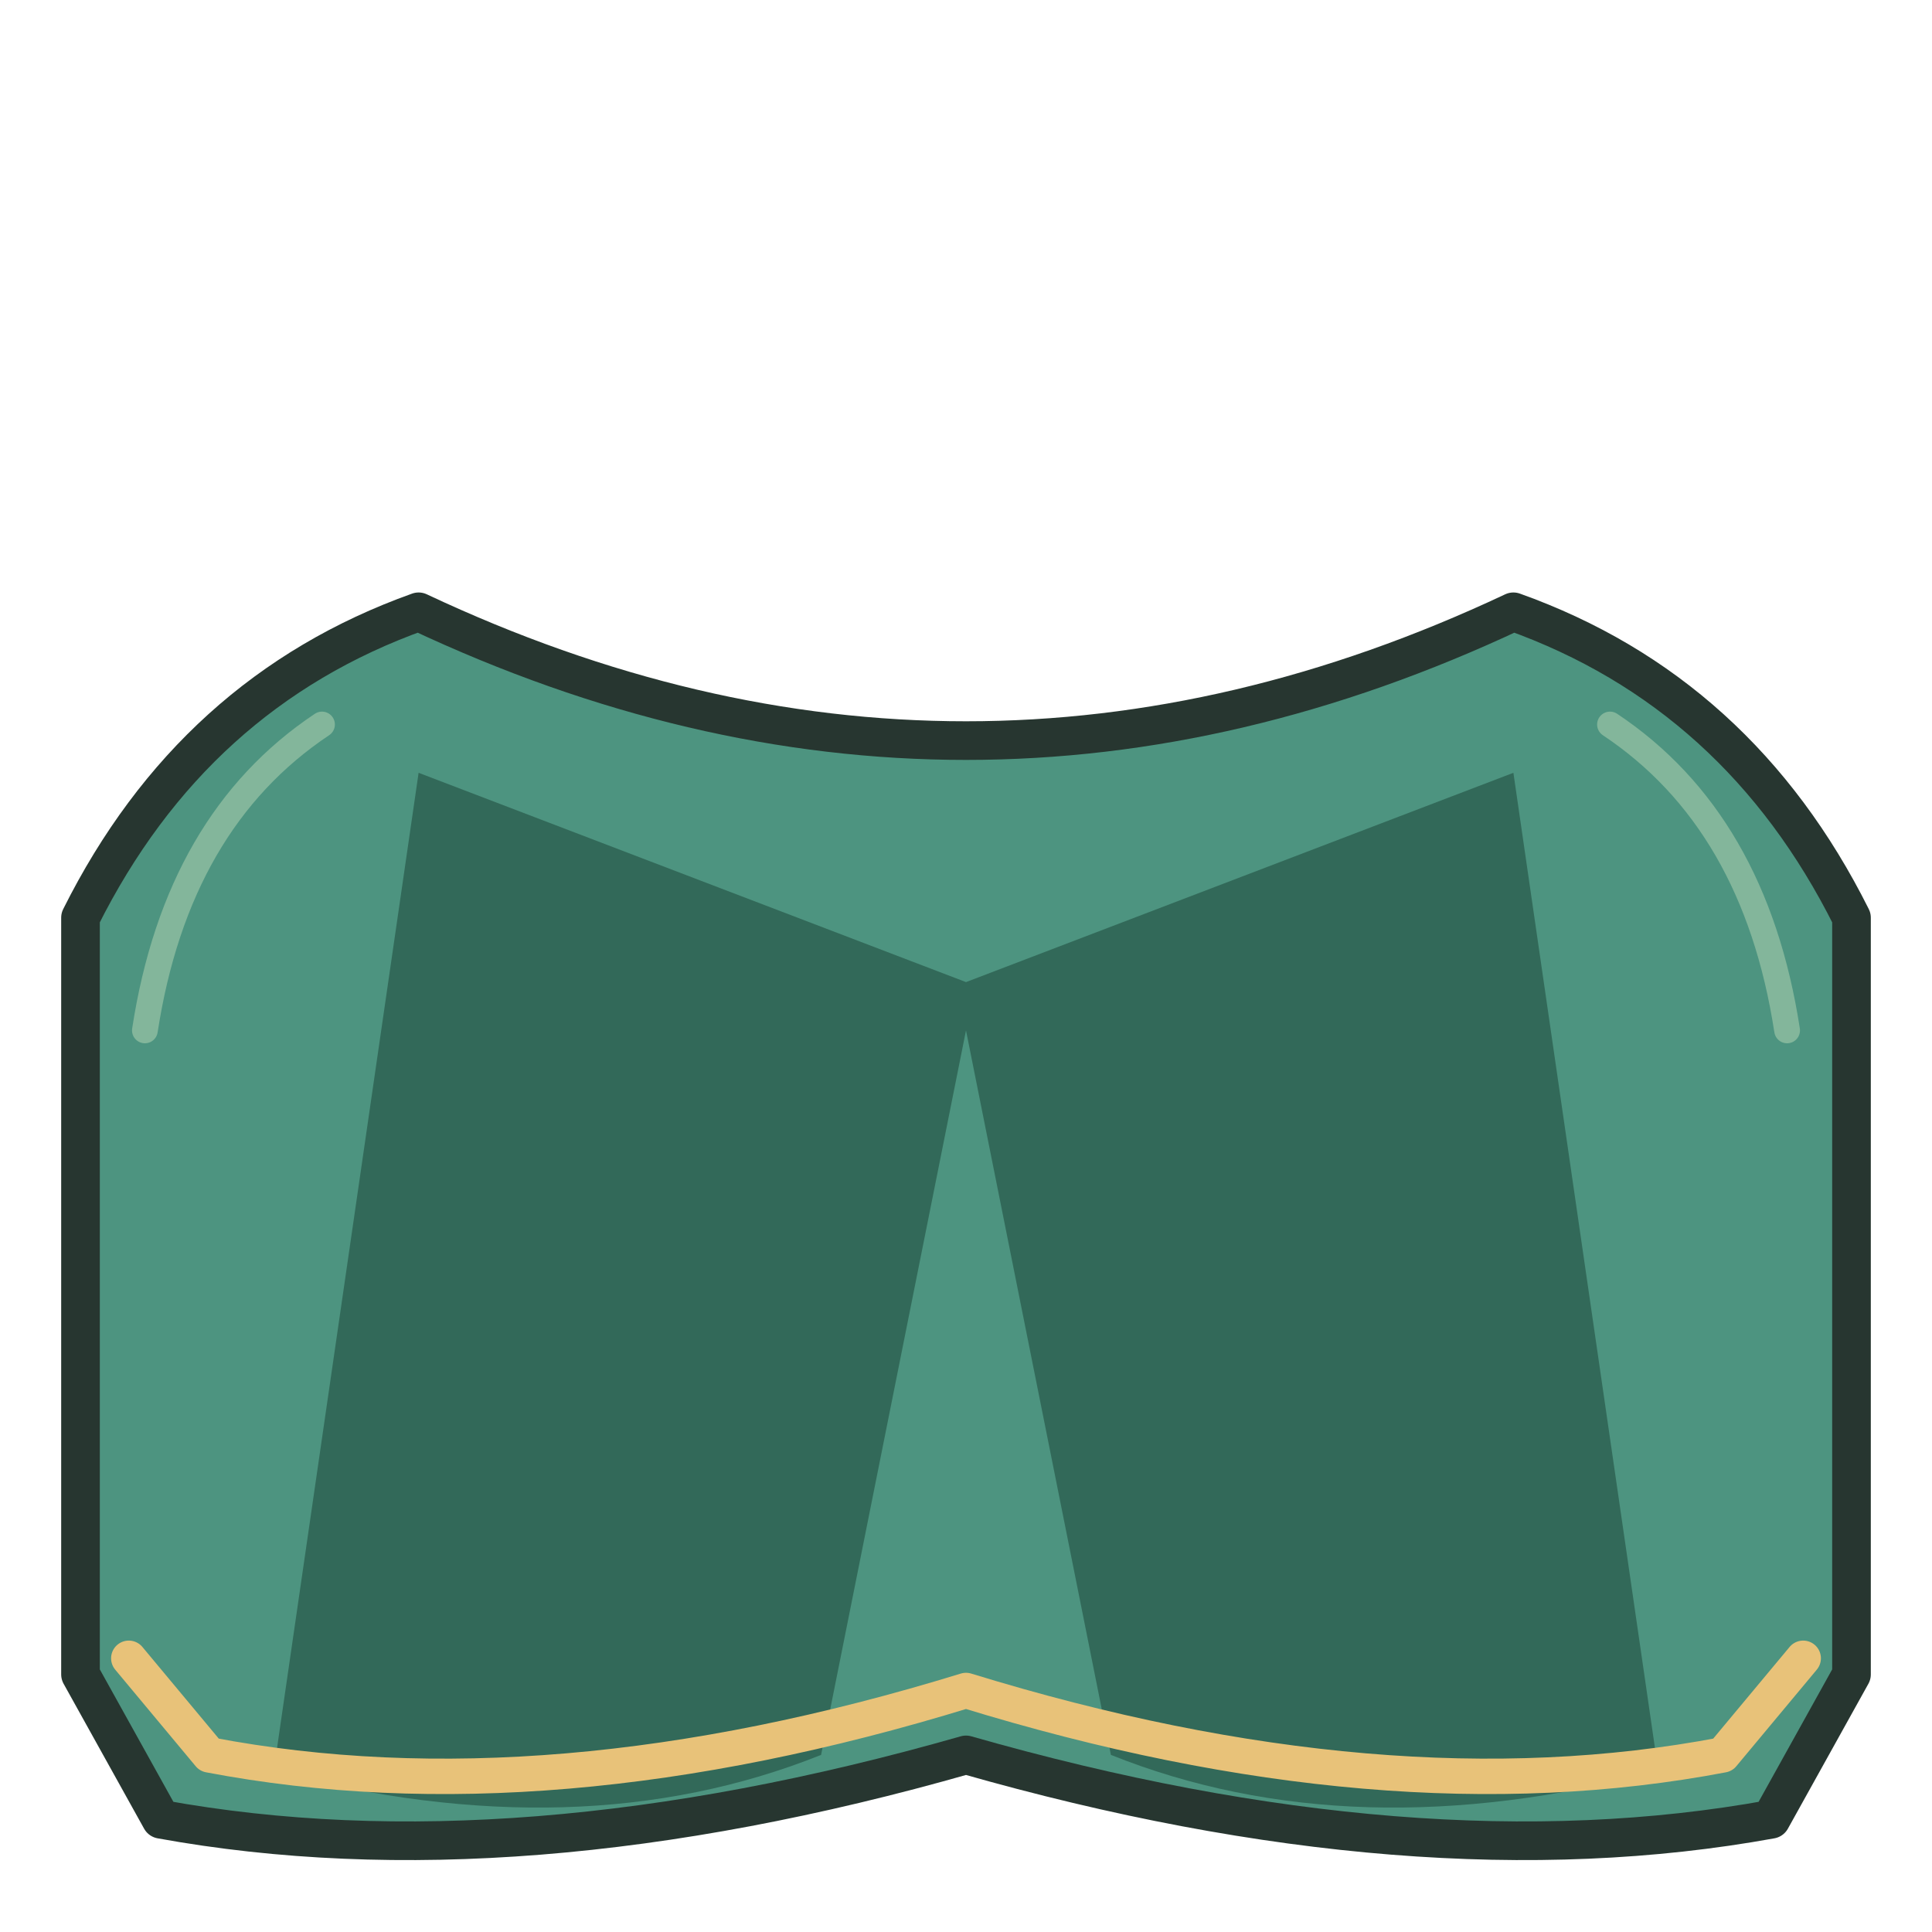
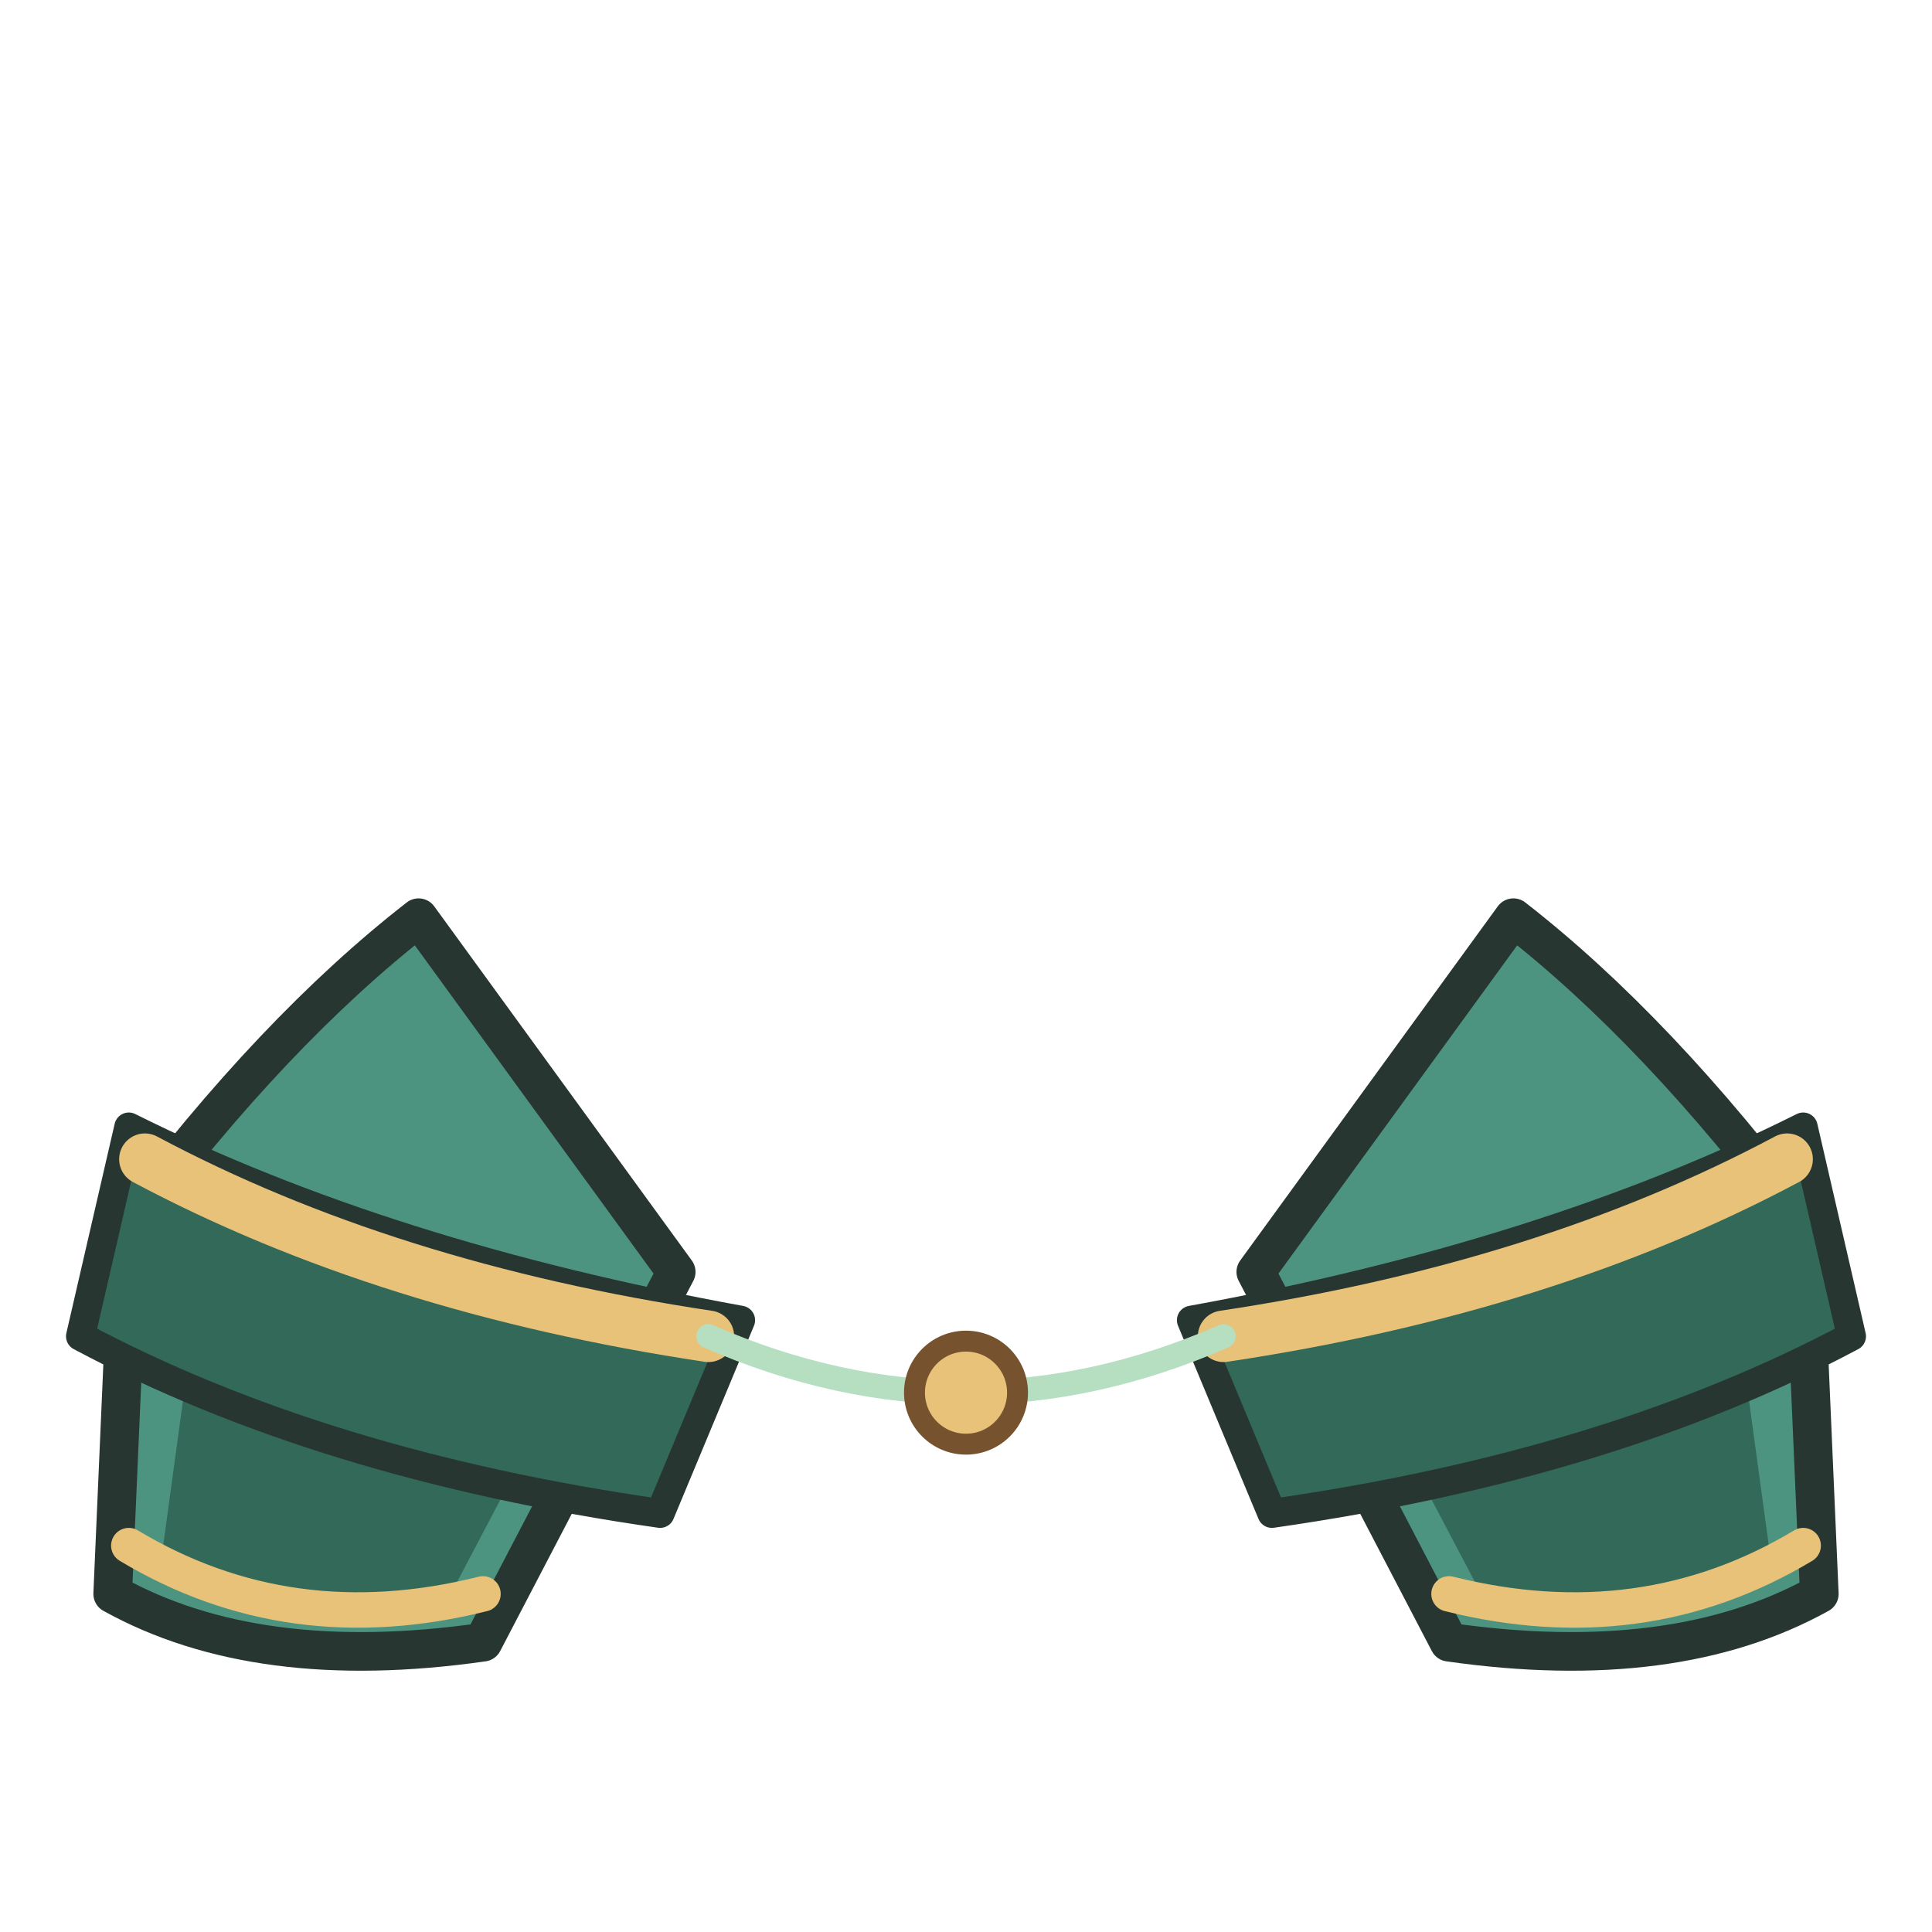
<svg xmlns="http://www.w3.org/2000/svg" width="120" height="120" viewBox="0 0 120 120">
-   <g id="adventure-cape" stroke="#273630" stroke-width="2.4" stroke-linecap="round" stroke-linejoin="round">
-     <path fill="#4d9480" d="M26 38 Q60 54 94 38 Q108 43 115 57 L115 104 L110 113 Q88 117 60 109 Q32 117 10 113 L5 104 L5 57 Q12 43 26 38 Z" />
-     <path fill="#326959" stroke="none" d="M26 48 L17 110 Q36 115 51 109 L60 64 L69 109 Q84 115 103 110 L94 48 L60 61 Z" />
-     <path fill="none" stroke="#e8c279" stroke-width="2.2" d="M8 103 L13 109 Q34 113 60 105 Q86 113 107 109 L112 103" />
-     <path fill="none" stroke="#83b69b" stroke-width="1.6" d="M20 45 Q11 51 9 64 M100 45 Q109 51 111 64" />
+   <g id="adventure-cape">
+     <g id="adventure-cape-back" stroke="#273630" stroke-width="2.4" stroke-linecap="round" stroke-linejoin="round">
+       <path fill="#4d9480" d="M26 57 Q17 64 8 76 L7 99 Q16 104 30 102 L42 79 Z M94 57 Q103 64 112 76 L113 99 Q104 104 90 102 L78 79 Z" />
+       <path fill="#326959" stroke="none" d="M13 75 L10 97 Q19 101 28 99 L38 80 Z M107 75 L110 97 Q101 101 92 99 L82 80 Z" />
+       <path fill="none" stroke="#e8c279" stroke-width="2.2" d="M8 96 Q18 102 30 99 M112 96 Q102 102 90 99" />
+     </g>
+     <g id="adventure-cape-front" data-render-layer="front" data-clip-to-body="true" stroke="#273630" stroke-width="1.8" stroke-linecap="round" stroke-linejoin="round">
+       <path fill="#326959" d="M8 70 Q24 78 46 82 L41 94 Q20 91 5 83 Z M112 70 Q96 78 74 82 L79 94 Q100 91 115 83 Z" />
+       <path fill="none" stroke="#e8c279" stroke-width="3.2" d="M9 72 Q24 80 44 83 M111 72 Q96 80 76 83" />
+       <path fill="none" stroke="#b5dfc0" stroke-width="1.5" d="M44 83 Q60 90 76 83" />
+       <circle cx="60" cy="86.5" r="3.2" fill="#e8c279" stroke="#76522e" stroke-width="1.3" />
+     </g>
  </g>
</svg>
